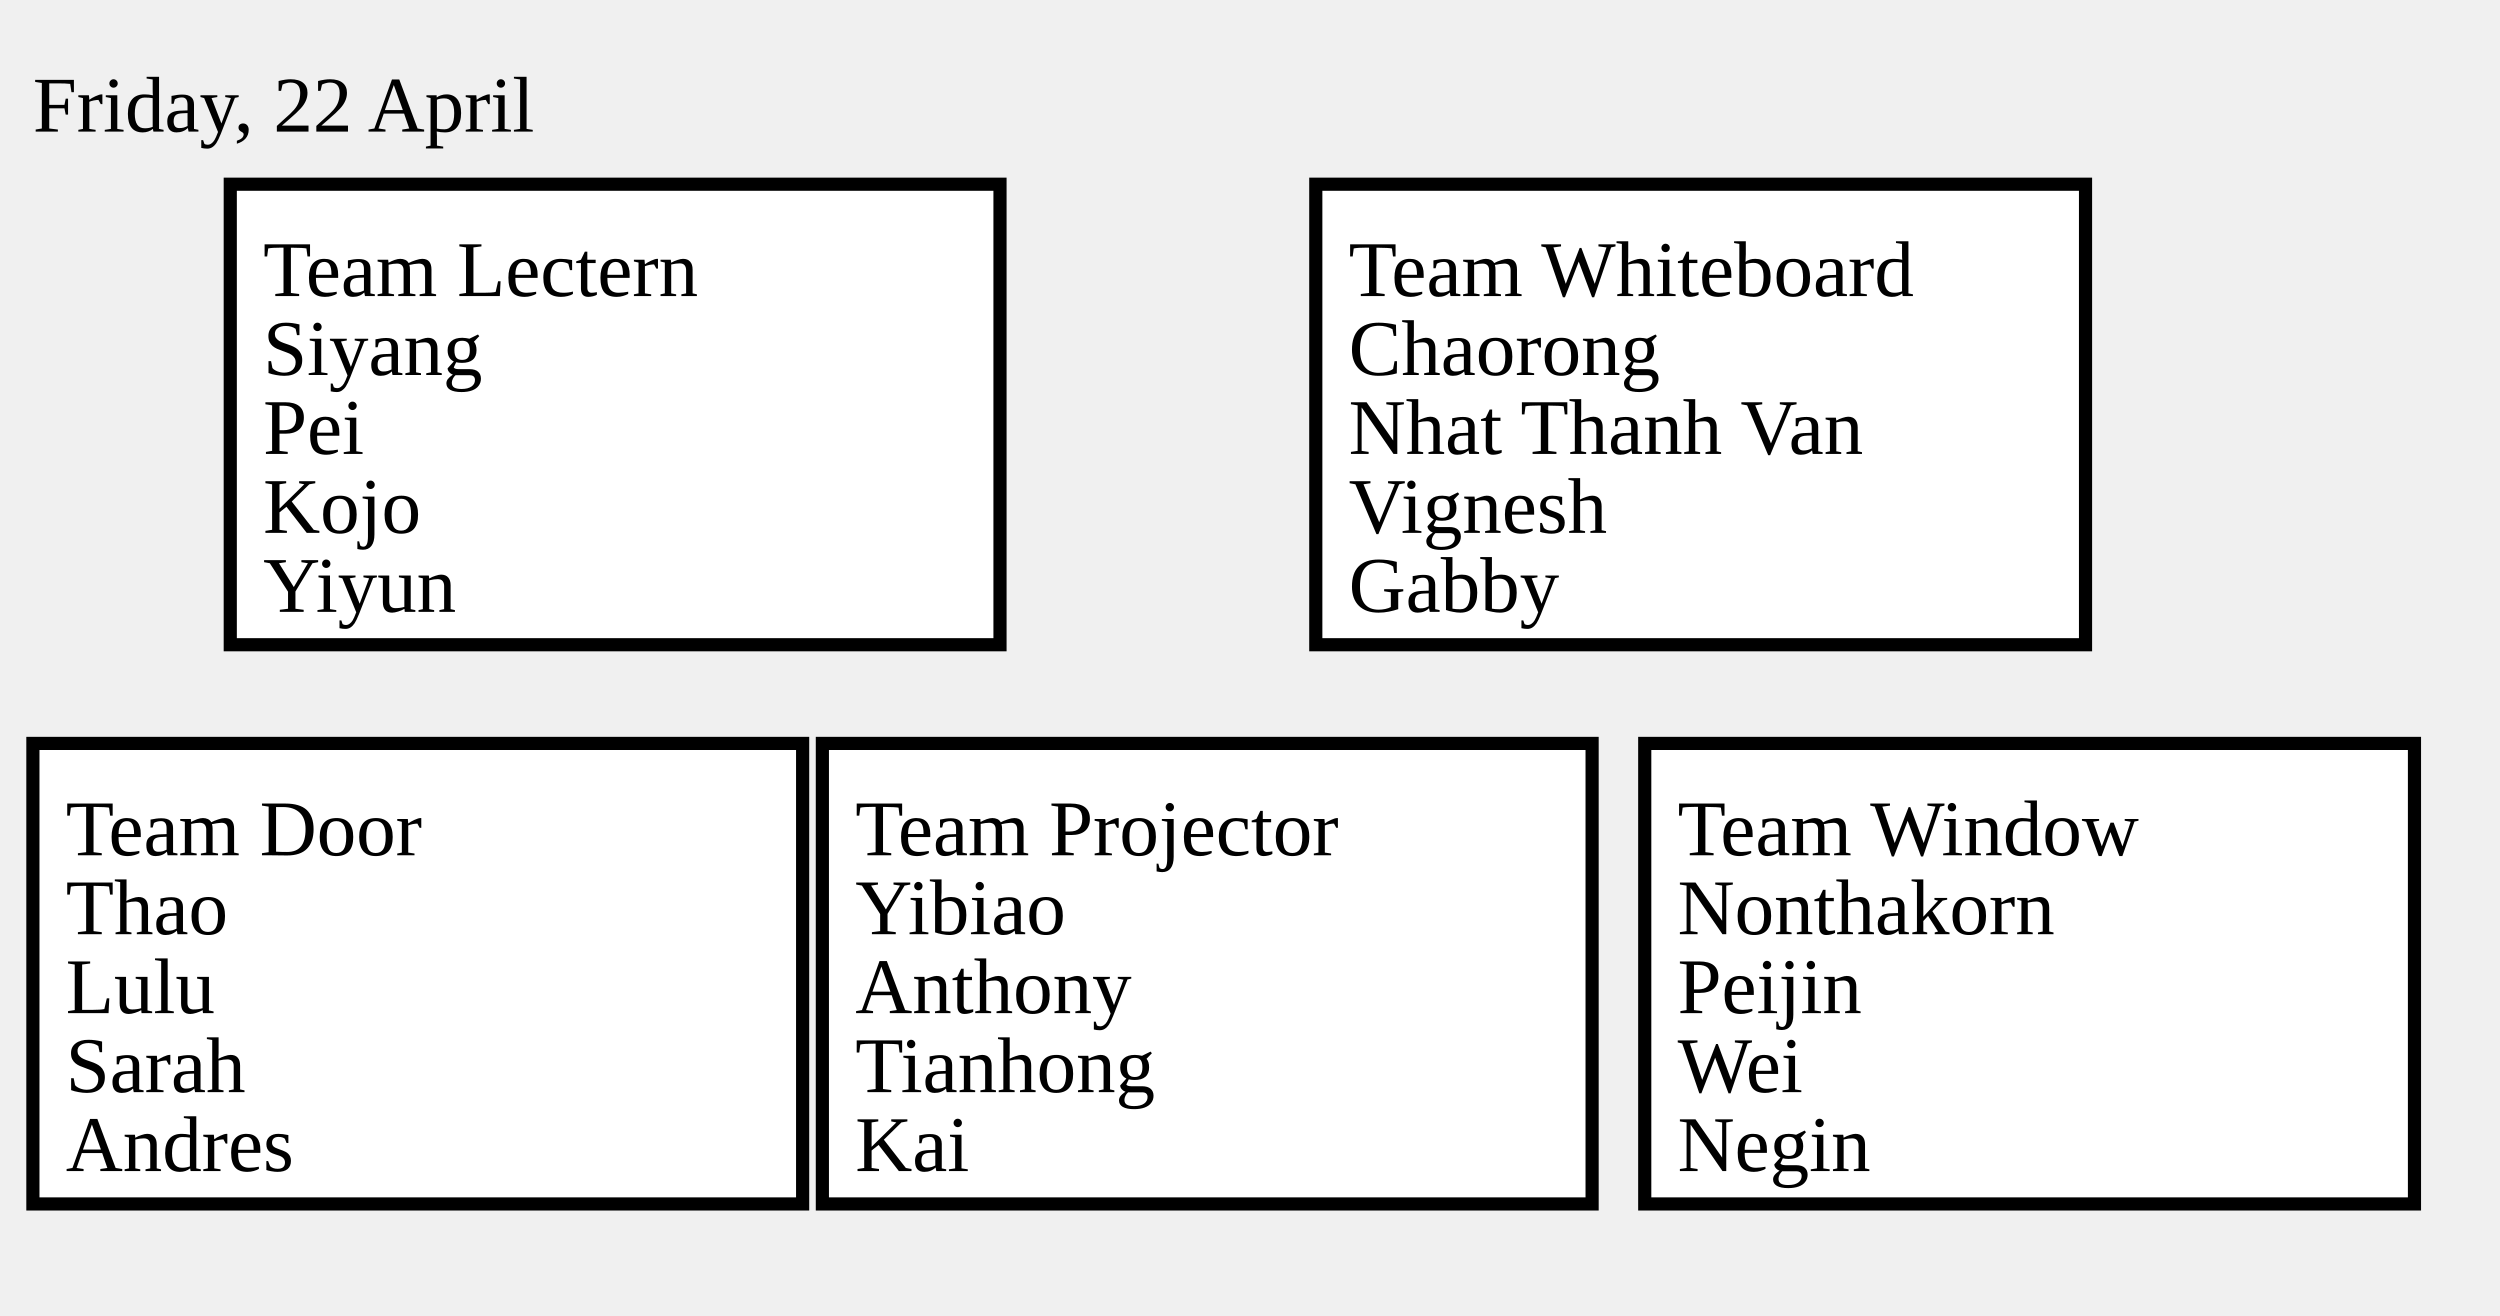
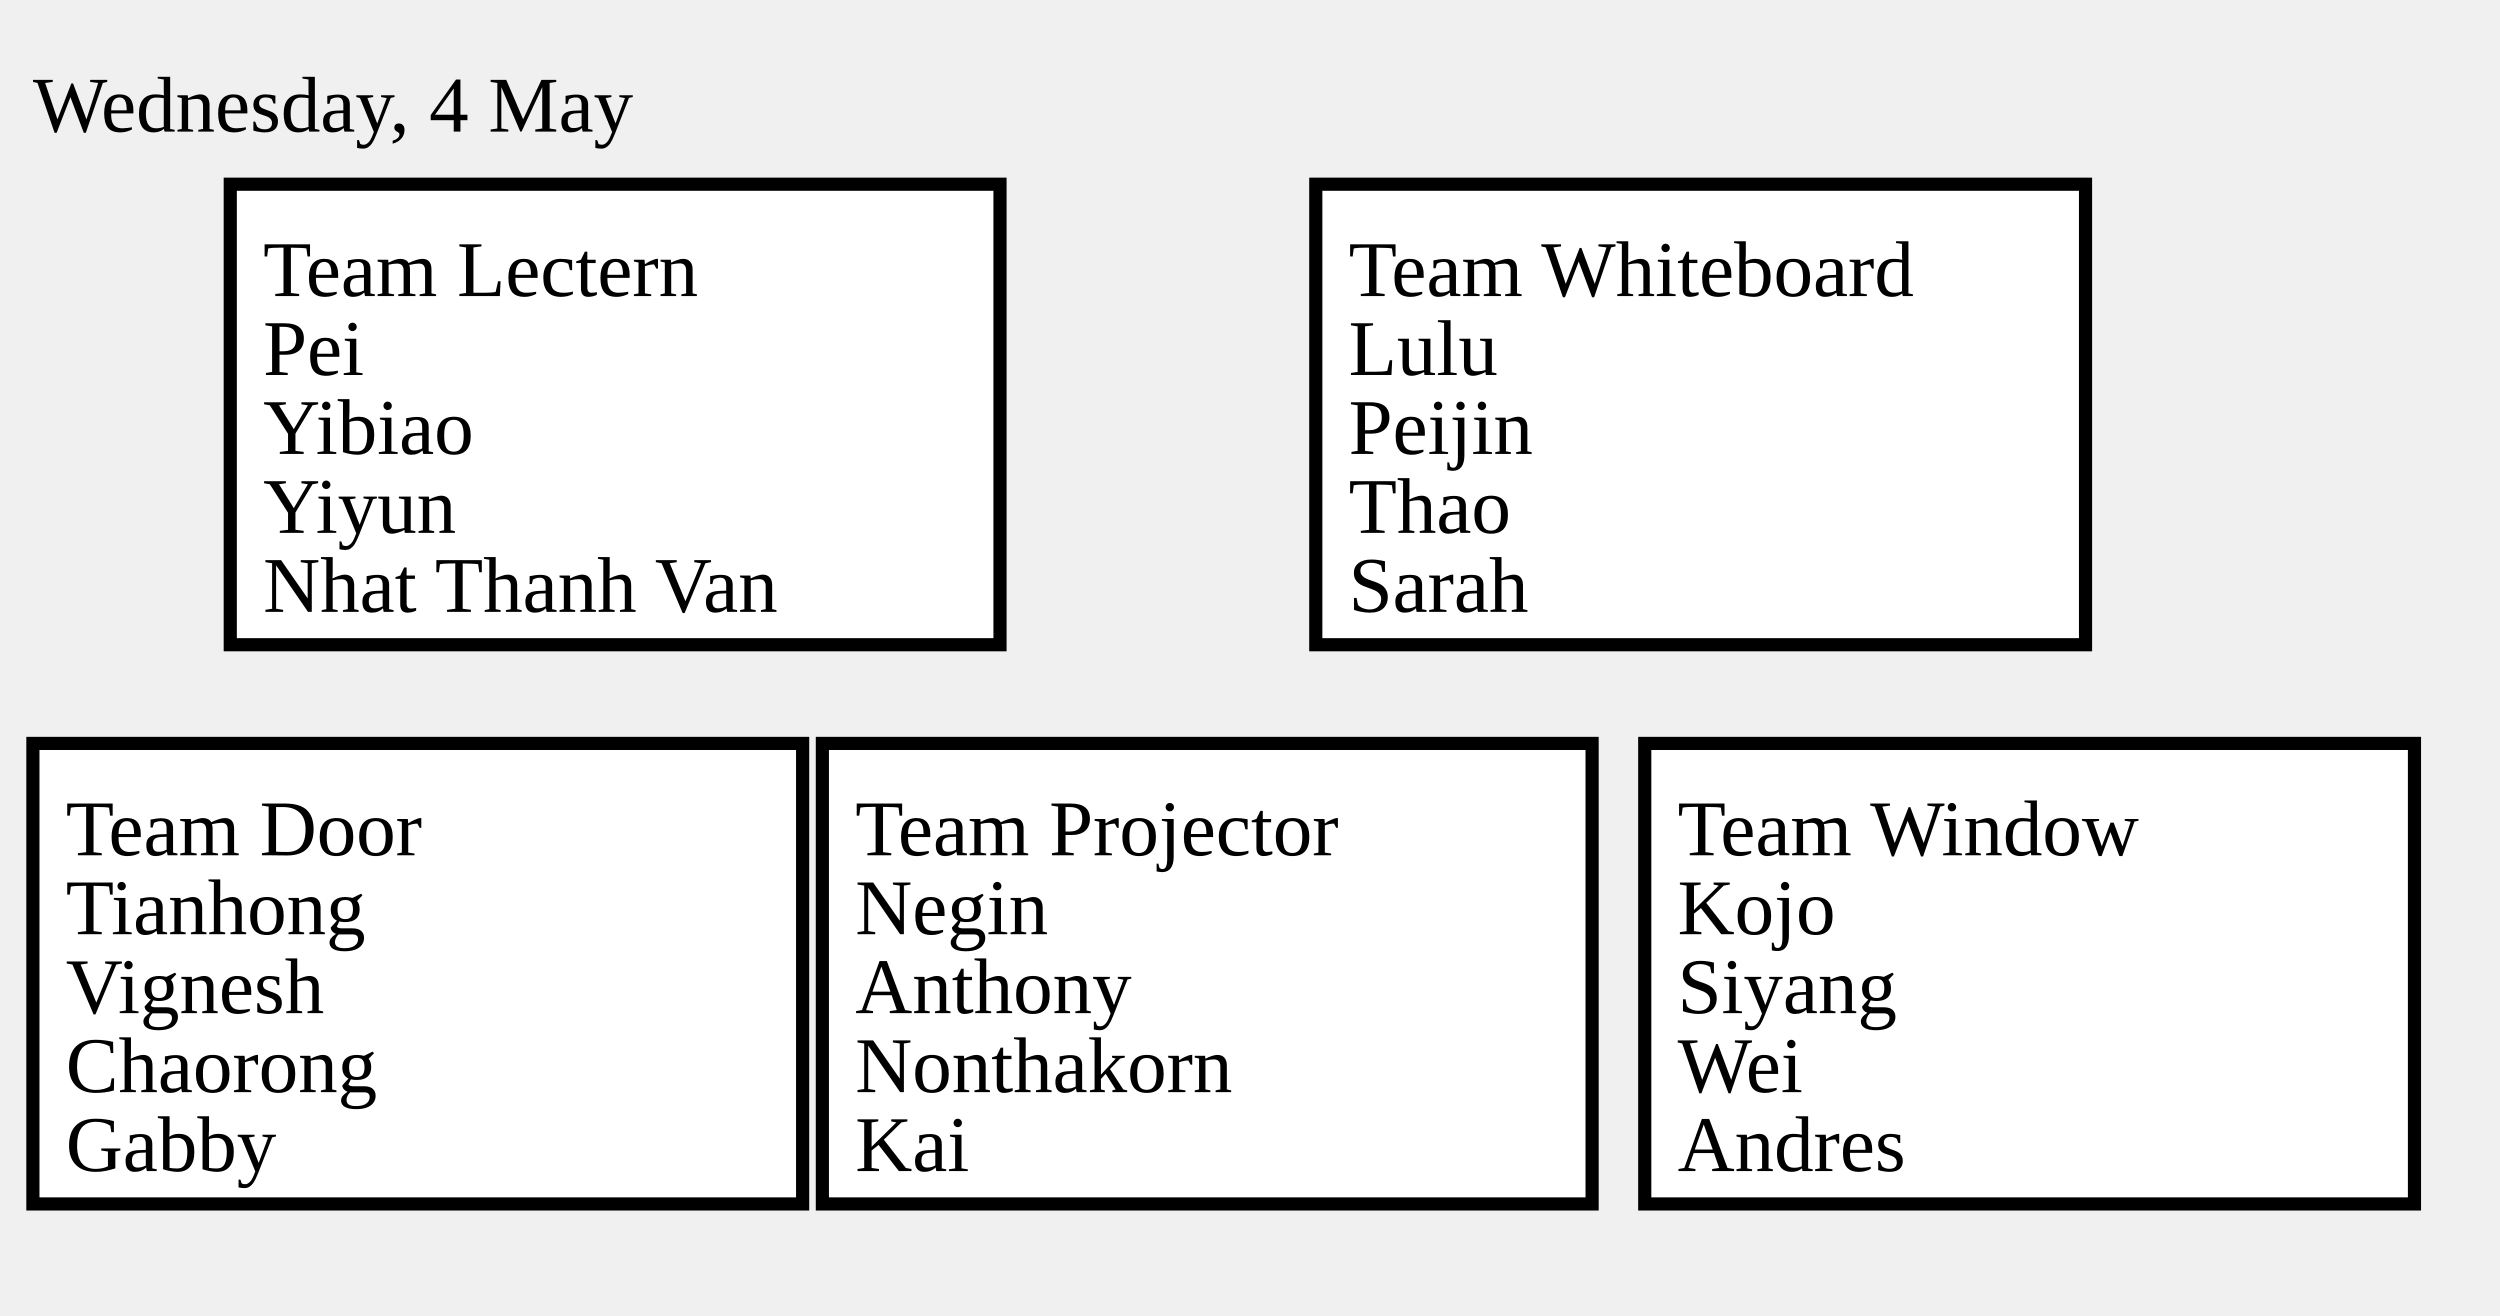
<svg xmlns="http://www.w3.org/2000/svg" width="380" height="200" viewBox="0 -200 380 200">
  <defs>
</defs>
  <rect x="200" y="-172.0" width="117" height="70" fill="#ffffff" stroke-width="2" stroke="black" />
  <text x="205" y="-155.0" font-size="12" fill="black" dy="0em">Team Whiteboard</text>
-   <text x="205" y="-143.0" font-size="12" fill="black" dy="0em">Chaorong</text>
-   <text x="205" y="-131.0" font-size="12" fill="black" dy="0em">Nhat Thanh Van</text>
-   <text x="205" y="-119.0" font-size="12" fill="black" dy="0em">Vignesh</text>
-   <text x="205" y="-107.0" font-size="12" fill="black" dy="0em">Gabby</text>
+   <text x="205" y="-143.0" font-size="12" fill="black" dy="0em">Lulu</text>
+   <text x="205" y="-131.0" font-size="12" fill="black" dy="0em">Peijin</text>
+   <text x="205" y="-119.0" font-size="12" fill="black" dy="0em">Thao</text>
+   <text x="205" y="-107.0" font-size="12" fill="black" dy="0em">Sarah</text>
  <rect x="5" y="-87.0" width="117" height="70" fill="#ffffff" stroke-width="2" stroke="black" />
  <text x="10" y="-70.0" font-size="12" fill="black" dy="0em">Team Door</text>
-   <text x="10" y="-58.0" font-size="12" fill="black" dy="0em">Thao</text>
-   <text x="10" y="-46.0" font-size="12" fill="black" dy="0em">Lulu</text>
-   <text x="10" y="-34.0" font-size="12" fill="black" dy="0em">Sarah</text>
-   <text x="10" y="-22.0" font-size="12" fill="black" dy="0em">Andres</text>
+   <text x="10" y="-58.0" font-size="12" fill="black" dy="0em">Tianhong</text>
+   <text x="10" y="-46.0" font-size="12" fill="black" dy="0em">Vignesh</text>
+   <text x="10" y="-34.0" font-size="12" fill="black" dy="0em">Chaorong</text>
+   <text x="10" y="-22.0" font-size="12" fill="black" dy="0em">Gabby</text>
  <rect x="250" y="-87.0" width="117" height="70" fill="#ffffff" stroke-width="2" stroke="black" />
  <text x="255" y="-70.0" font-size="12" fill="black" dy="0em">Team Window</text>
-   <text x="255" y="-58.0" font-size="12" fill="black" dy="0em">Nonthakorn</text>
-   <text x="255" y="-46.0" font-size="12" fill="black" dy="0em">Peijin</text>
+   <text x="255" y="-58.0" font-size="12" fill="black" dy="0em">Kojo</text>
+   <text x="255" y="-46.0" font-size="12" fill="black" dy="0em">Siyang</text>
  <text x="255" y="-34.0" font-size="12" fill="black" dy="0em">Wei</text>
-   <text x="255" y="-22.0" font-size="12" fill="black" dy="0em">Negin</text>
+   <text x="255" y="-22.0" font-size="12" fill="black" dy="0em">Andres</text>
  <rect x="35" y="-172.0" width="117" height="70" fill="#ffffff" stroke-width="2" stroke="black" />
  <text x="40" y="-155.0" font-size="12" fill="black" dy="0em">Team Lectern</text>
-   <text x="40" y="-143.0" font-size="12" fill="black" dy="0em">Siyang</text>
-   <text x="40" y="-131.0" font-size="12" fill="black" dy="0em">Pei</text>
-   <text x="40" y="-119.0" font-size="12" fill="black" dy="0em">Kojo</text>
-   <text x="40" y="-107.0" font-size="12" fill="black" dy="0em">Yiyun</text>
+   <text x="40" y="-143.0" font-size="12" fill="black" dy="0em">Pei</text>
+   <text x="40" y="-131.0" font-size="12" fill="black" dy="0em">Yibiao</text>
+   <text x="40" y="-119.0" font-size="12" fill="black" dy="0em">Yiyun</text>
+   <text x="40" y="-107.0" font-size="12" fill="black" dy="0em">Nhat Thanh Van</text>
  <rect x="125" y="-87.0" width="117" height="70" fill="#ffffff" stroke-width="2" stroke="black" />
  <text x="130" y="-70.0" font-size="12" fill="black" dy="0em">Team Projector</text>
-   <text x="130" y="-58.0" font-size="12" fill="black" dy="0em">Yibiao</text>
+   <text x="130" y="-58.0" font-size="12" fill="black" dy="0em">Negin</text>
  <text x="130" y="-46.0" font-size="12" fill="black" dy="0em">Anthony</text>
-   <text x="130" y="-34.0" font-size="12" fill="black" dy="0em">Tianhong</text>
+   <text x="130" y="-34.0" font-size="12" fill="black" dy="0em">Nonthakorn</text>
  <text x="130" y="-22.0" font-size="12" fill="black" dy="0em">Kai</text>
-   <text x="5" y="-180" font-size="12" fill="black" dy="0em">Friday, 22 April</text>
+   <text x="5" y="-180" font-size="12" fill="black" dy="0em">Wednesday, 4 May</text>
</svg>
